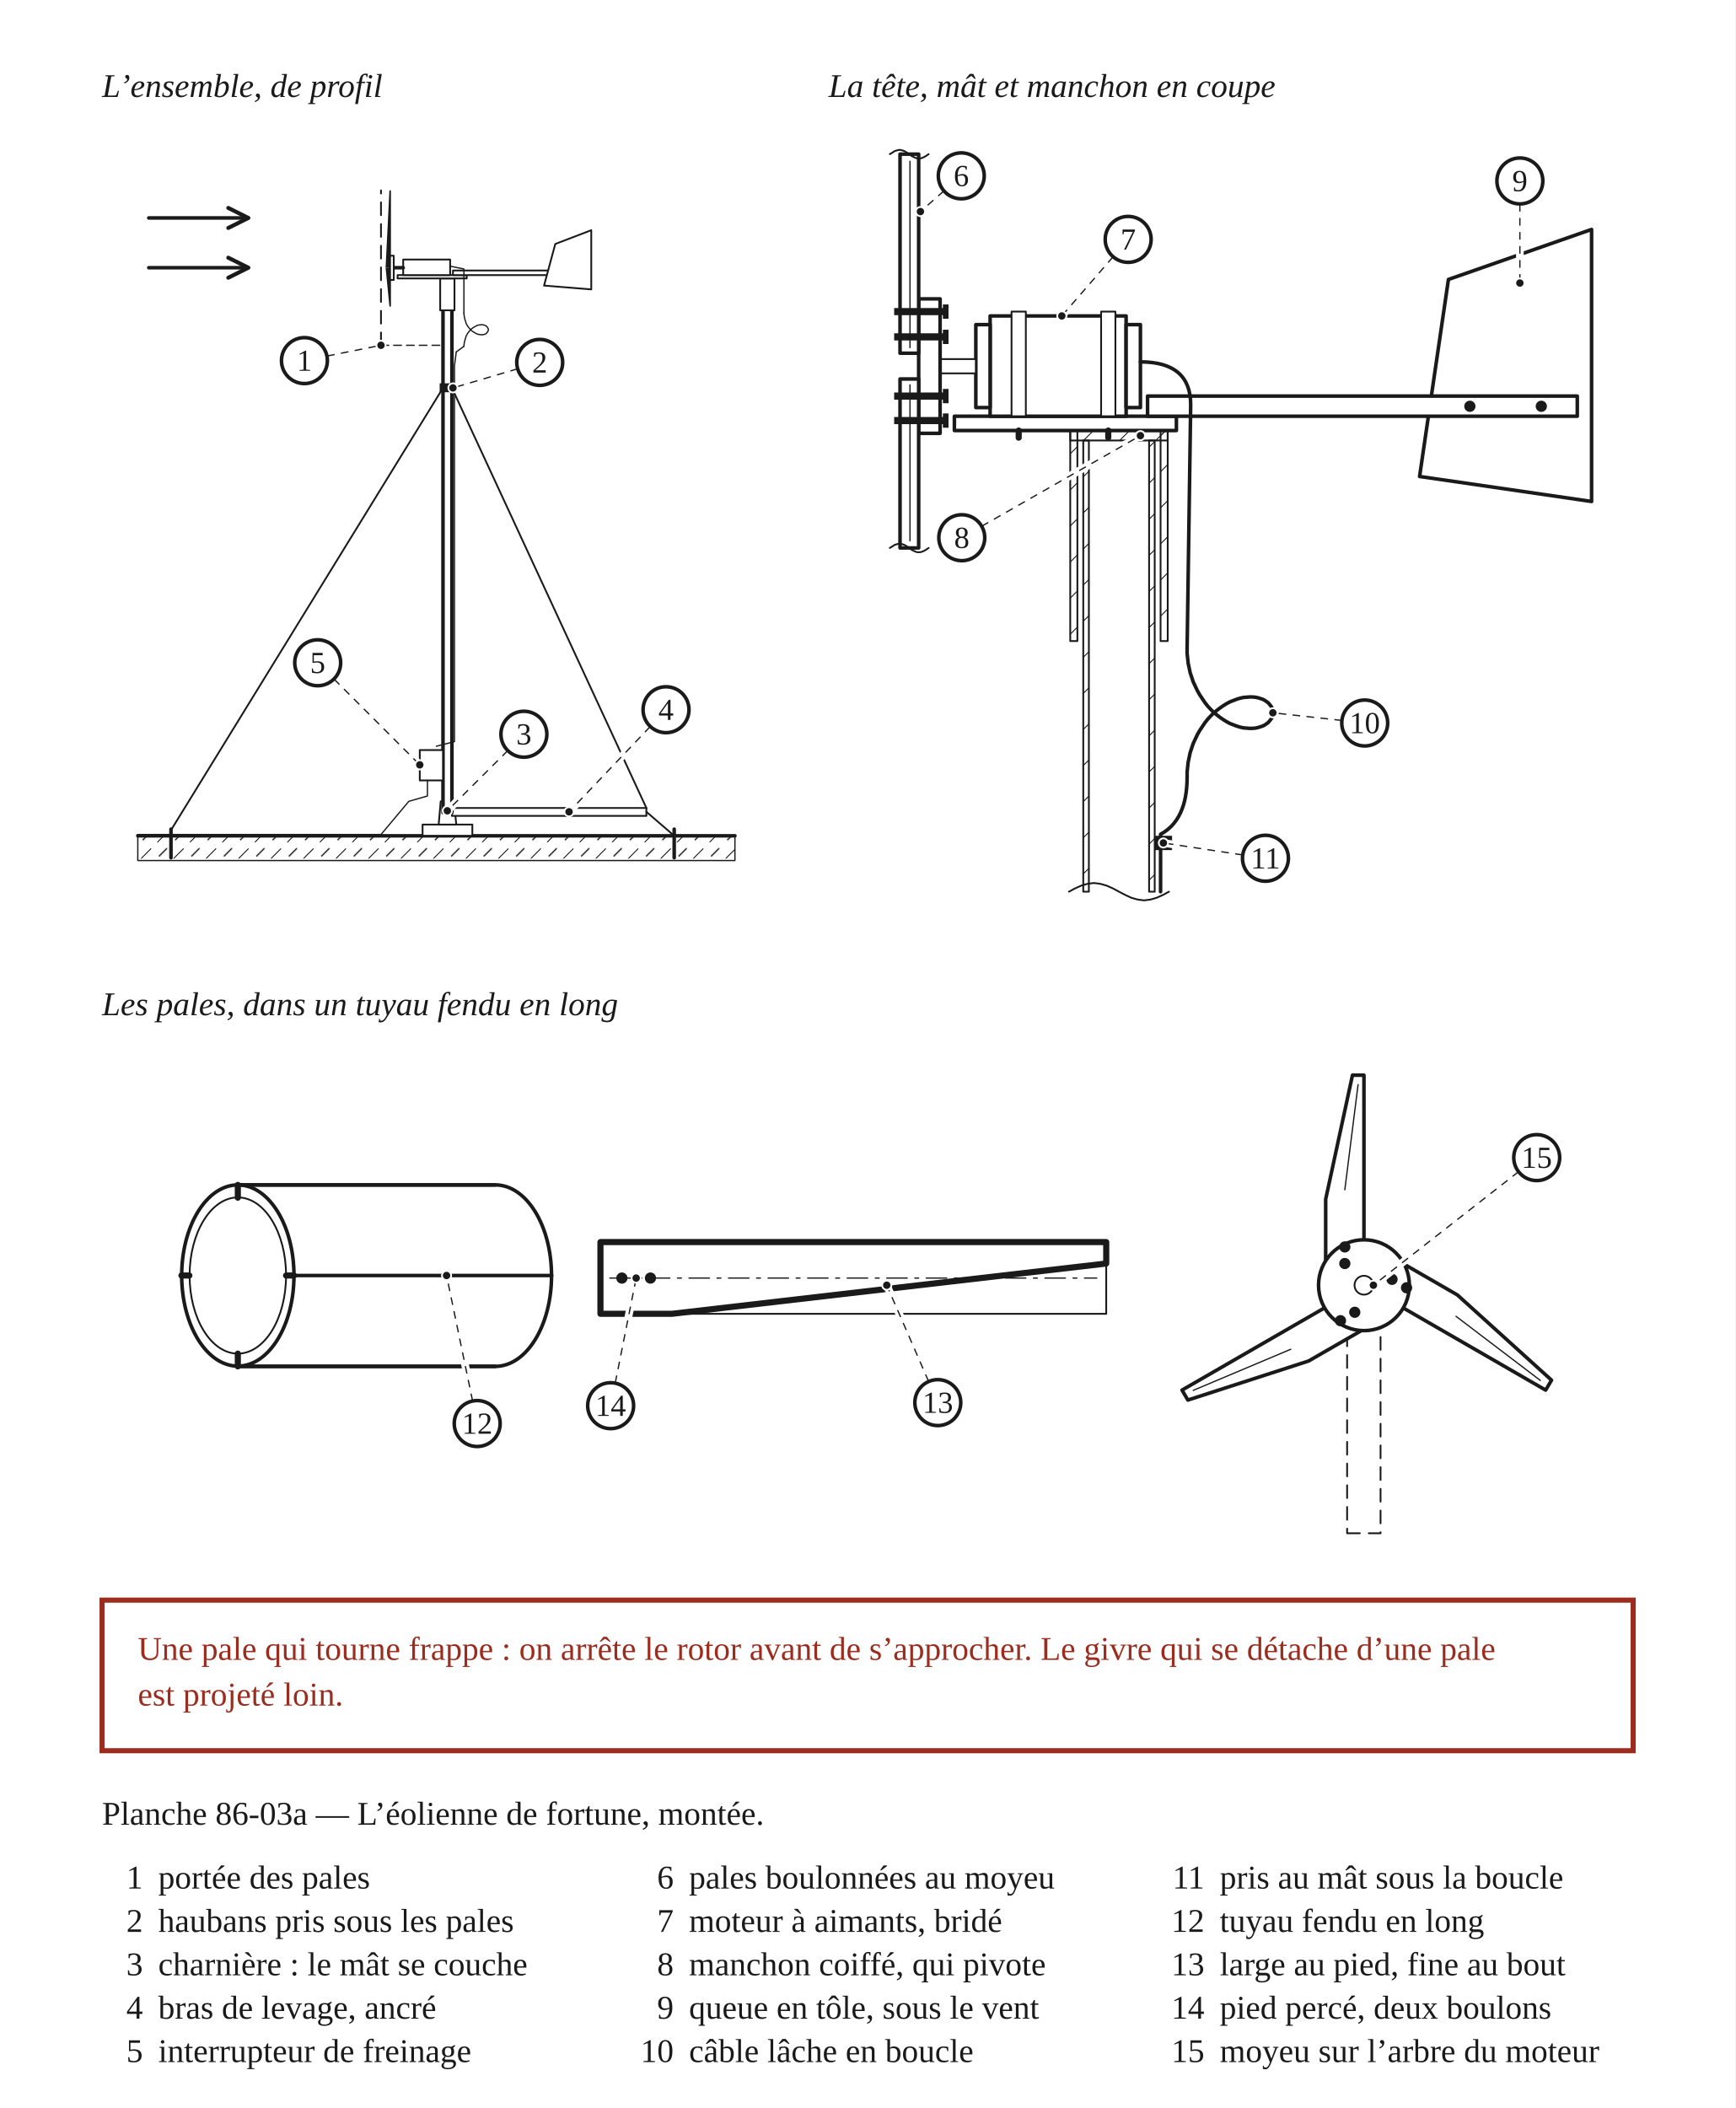
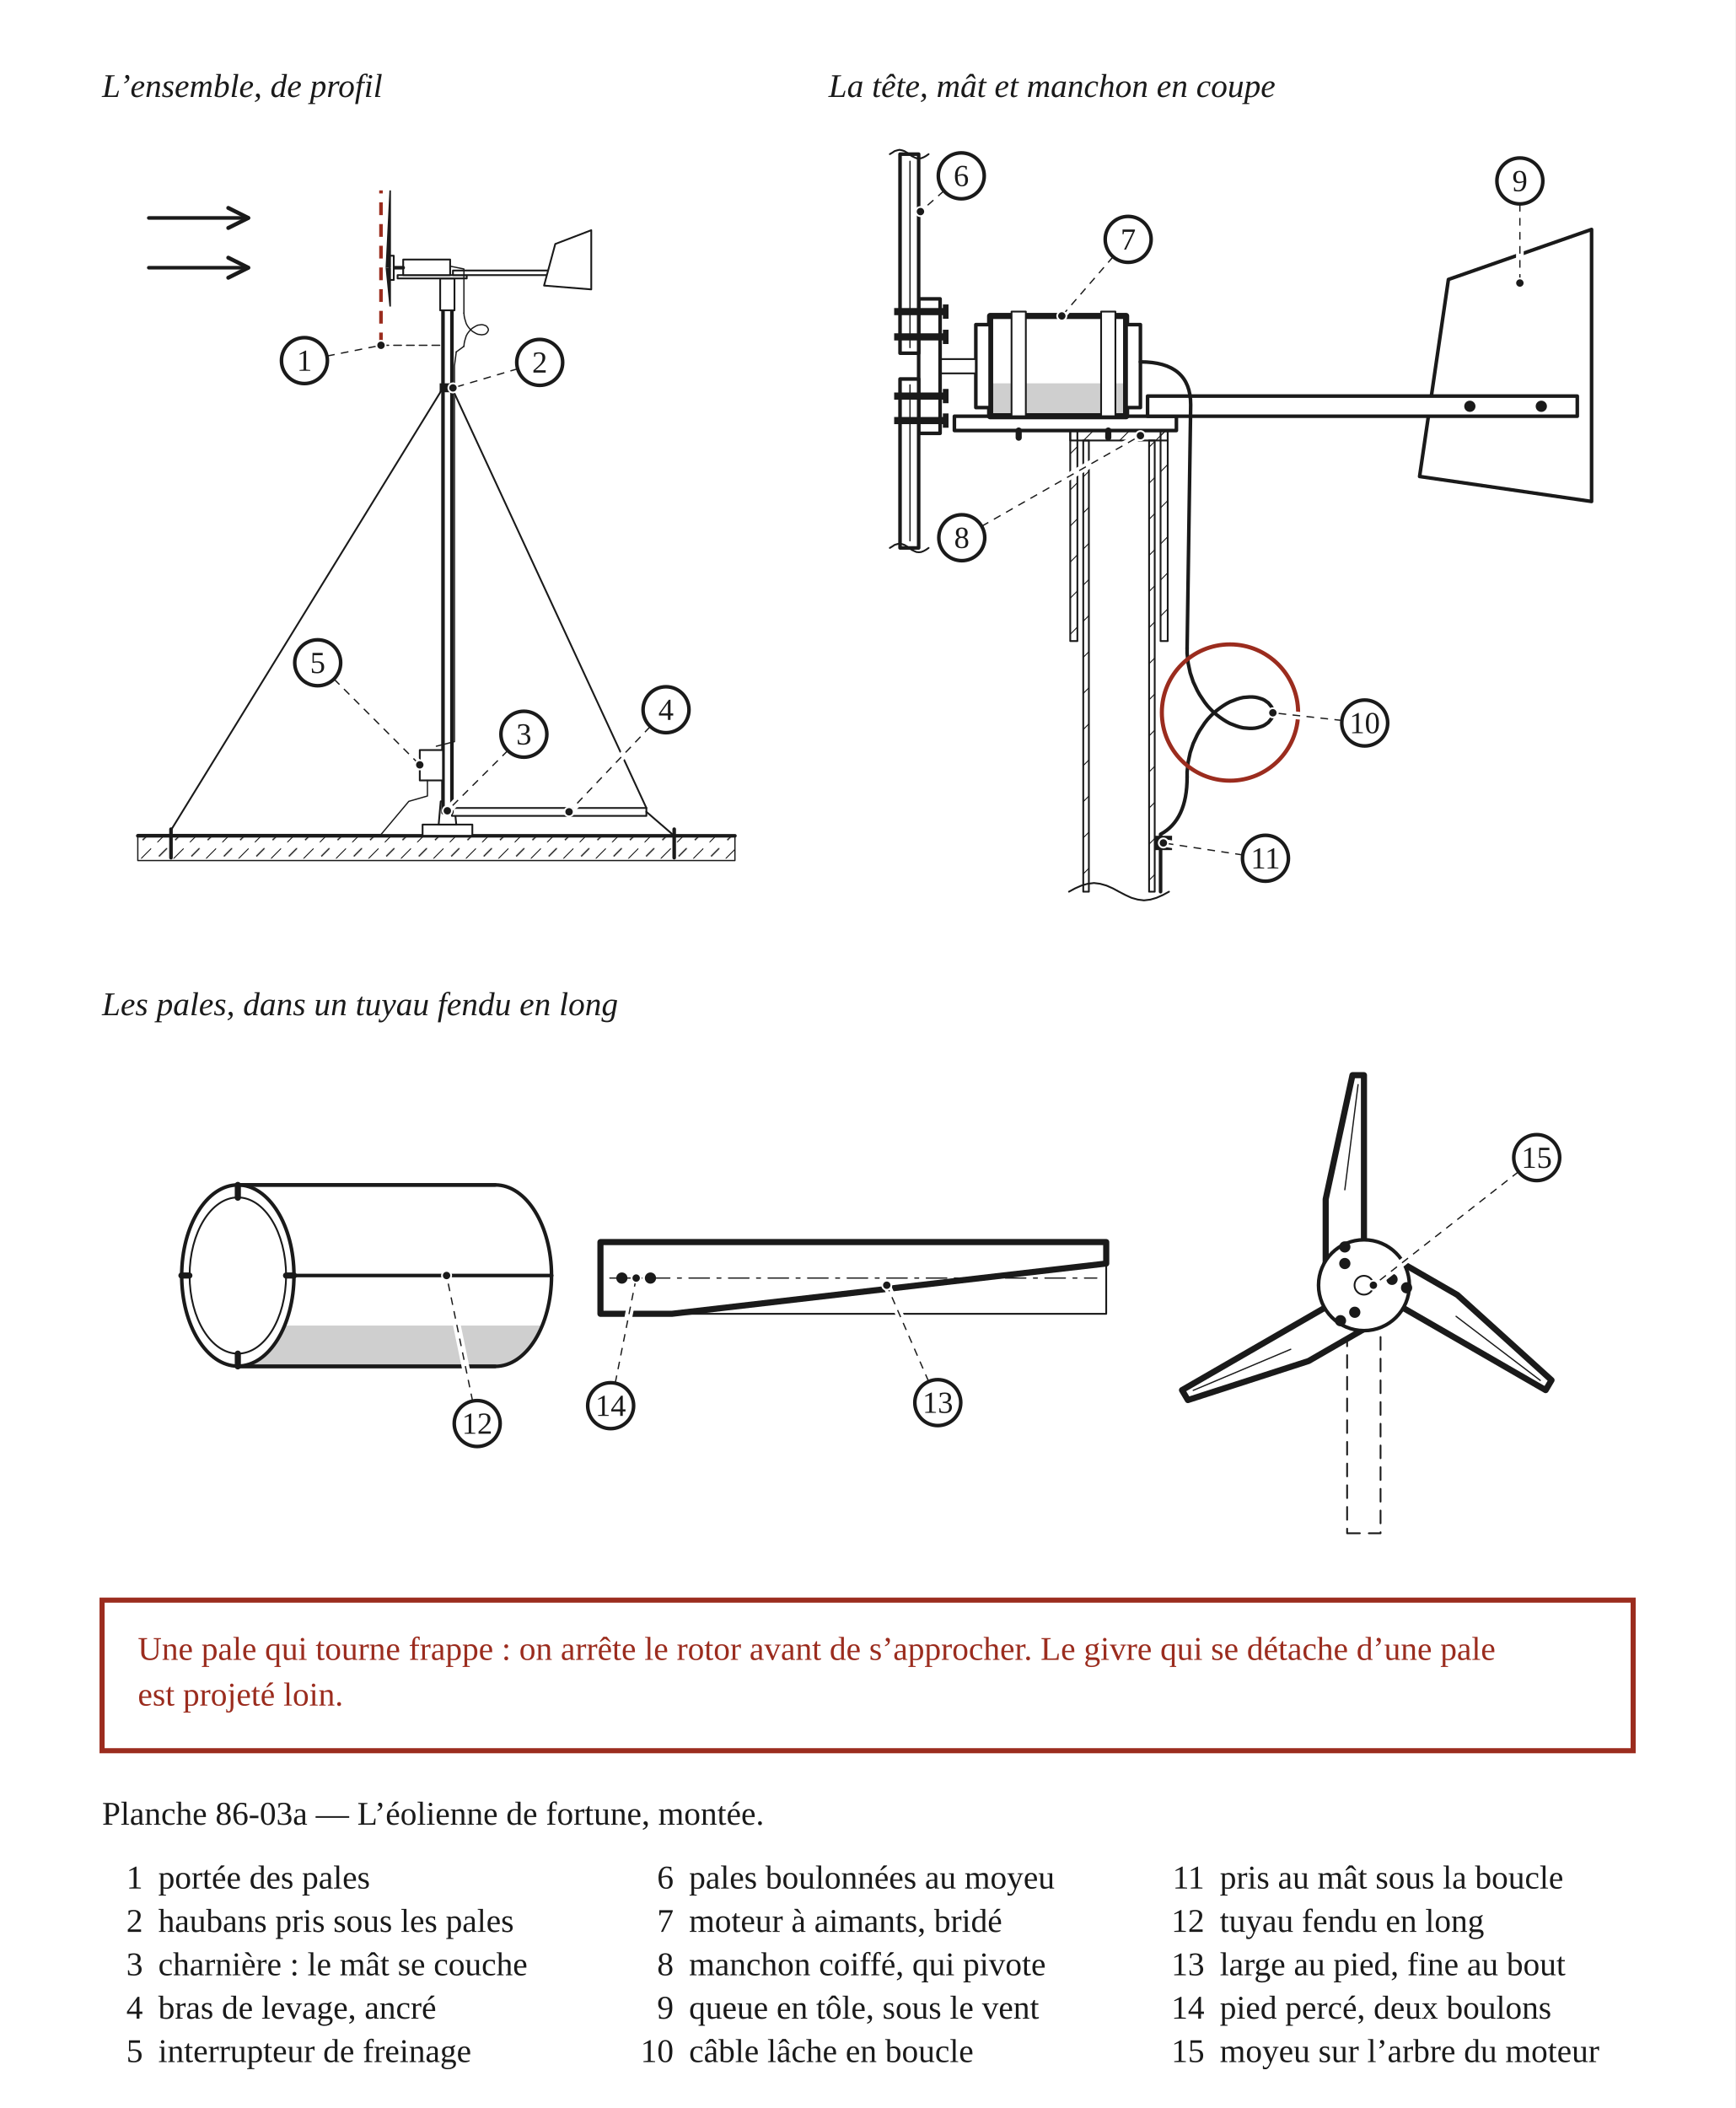
<svg xmlns="http://www.w3.org/2000/svg" width="680" height="826" viewBox="0 0 680 826" role="img">
  <defs>
    <pattern id="h-metal" width="10" height="10" patternUnits="userSpaceOnUse" patternTransform="rotate(45)">
      <line x1="0" y1="0" x2="0" y2="10" stroke="#1A1A1A" stroke-width="0.7" />
    </pattern>
    <pattern id="h-terre" width="9" height="9" patternUnits="userSpaceOnUse" patternTransform="rotate(45)">
      <line x1="0" y1="0" x2="0" y2="5.5" stroke="#1A1A1A" stroke-width="0.7" />
      <line x1="4.5" y1="4.5" x2="4.5" y2="9" stroke="#1A1A1A" stroke-width="0.5" />
    </pattern>
    <marker id="fl" viewBox="0 0 10 10" refX="9" refY="5" markerWidth="7" markerHeight="7" orient="auto-start-reverse">
      <path d="M1 1 L9 5 L1 9" fill="none" stroke="#1A1A1A" stroke-width="1.6" stroke-linecap="round" stroke-linejoin="round" />
    </marker>
  </defs>
  <rect x="0" y="0" width="680" height="826" fill="#FFFFFF" />
  <text x="40" y="38" font-family="Georgia, 'Times New Roman', serif" font-size="13" font-style="italic" fill="#1A1A1A">L’ensemble, de profil</text>
  <g transform="translate(40 46)" data-vue="ensemble">
    <path d="M14 291.2 L248 291.2 L248 281.5 L14 281.5 Z" fill="url(#h-terre)" stroke="#1A1A1A" stroke-width="0.5" stroke-linejoin="round" />
    <line x1="14" y1="281.5" x2="248" y2="281.5" fill="none" stroke="#1A1A1A" stroke-width="1.4" stroke-linejoin="round" stroke-linecap="round" />
    <path d="M125.6 281.5 L145.1 281.5 L145.1 277.1 L125.6 277.1 Z" fill="#FFFFFF" stroke="#1A1A1A" stroke-width="0.7" stroke-linejoin="round" stroke-linecap="round" />
    <path d="M131.9 277.1 L138.8 277.1 L137.9 268 L132.7 268 Z" fill="#FFFFFF" stroke="#1A1A1A" stroke-width="0.7" stroke-linejoin="round" stroke-linecap="round" />
    <path d="M137.1 273.7 L213.3 273.7 L213.3 270.6 L137.1 270.6 Z" fill="#FFFFFF" stroke="#1A1A1A" stroke-width="0.7" stroke-linejoin="round" stroke-linecap="round" />
    <line x1="213.3" y1="272.1" x2="224.2" y2="281.5" fill="none" stroke="#1A1A1A" stroke-width="0.7" stroke-linejoin="round" stroke-linecap="round" />
    <line x1="224.2" y1="278.9" x2="224.2" y2="290.1" fill="none" stroke="#1A1A1A" stroke-width="1.4" stroke-linejoin="round" stroke-linecap="round" />
    <line x1="27" y1="278.9" x2="27" y2="290.1" fill="none" stroke="#1A1A1A" stroke-width="1.4" stroke-linejoin="round" stroke-linecap="round" />
    <line x1="133.6" y1="106" x2="27" y2="279.3" fill="none" stroke="#1A1A1A" stroke-width="0.7" stroke-linejoin="round" stroke-linecap="round" />
    <line x1="137.1" y1="106" x2="213.3" y2="270.6" fill="none" stroke="#1A1A1A" stroke-width="0.7" stroke-linejoin="round" stroke-linecap="round" />
-     <line x1="109.3" y1="89.3" x2="109.3" y2="28.6" fill="none" stroke="#1A1A1A" stroke-width="0.7" stroke-linejoin="round" stroke-linecap="round" stroke-dasharray="5 3.5" />
+     <line x1="109.3" y1="89.3" x2="109.3" y2="28.6" fill="none" stroke="#9B2C1E" stroke-width="1.4" stroke-dasharray="5 3.5" stroke-linejoin="round" />
    <line x1="109.3" y1="89.3" x2="133.6" y2="89.3" fill="none" stroke="#1A1A1A" stroke-width="0.5" stroke-linejoin="round" stroke-linecap="round" stroke-dasharray="3 2" />
    <path d="M133.6 272.4 L137.1 272.4 L137.1 64.8 L133.6 64.8 Z" fill="#FFFFFF" stroke="#1A1A1A" stroke-width="1.4" stroke-linejoin="round" stroke-linecap="round" />
    <circle cx="135.3" cy="271.7" r="1.6" fill="#1A1A1A" stroke="none" />
    <path d="M132.3 107.7 L138.4 107.7 L138.4 104.2 L132.3 104.2 Z" fill="#1A1A1A" stroke="none" />
    <path d="M138.8 91.9 L138.1 97.3 L138.1 244.6 L131 246.4" fill="none" stroke="#1A1A1A" stroke-width="0.5" stroke-linejoin="round" stroke-linecap="round" />
    <path d="M124.5 259.8 L133.6 259.8 L133.6 247.9 L124.5 247.9 Z" fill="#FFFFFF" stroke="#1A1A1A" stroke-width="0.7" stroke-linejoin="round" stroke-linecap="round" />
    <path d="M127.5 259.8 L127.5 265.9 L120.2 268 L109.3 281 L14 281" fill="none" stroke="#1A1A1A" stroke-width="0.5" stroke-linejoin="round" stroke-linecap="round" />
    <path d="M132.5 75.6 L138.1 75.6 L138.1 63.1 L132.5 63.1 Z" fill="#FFFFFF" stroke="#1A1A1A" stroke-width="0.7" stroke-linejoin="round" stroke-linecap="round" />
    <path d="M115.8 63.1 L142.9 63.1 L142.9 61.8 L115.8 61.8 Z" fill="#FFFFFF" stroke="#1A1A1A" stroke-width="0.7" stroke-linejoin="round" stroke-linecap="round" />
    <path d="M118 61.8 L136.4 61.8 L136.4 55.7 L118 55.7 Z" fill="#FFFFFF" stroke="#1A1A1A" stroke-width="0.7" stroke-linejoin="round" stroke-linecap="round" />
    <line x1="118" y1="58.9" x2="113.7" y2="58.9" fill="none" stroke="#1A1A1A" stroke-width="1.4" stroke-linejoin="round" stroke-linecap="round" />
    <path d="M112.6 63.7 L114.3 63.7 L114.3 54.2 L112.6 54.2 Z" fill="#FFFFFF" stroke="#1A1A1A" stroke-width="0.7" stroke-linejoin="round" stroke-linecap="round" />
    <path d="M111.1 58.9 L112.6 28.6 L113.2 28.6 L113.2 58.9 Z" fill="#1A1A1A" stroke="none" />
    <path d="M111.1 58.9 L112.6 74.1 L113.2 74.1 L113.2 58.9 Z" fill="#1A1A1A" stroke="none" />
    <path d="M137.5 61.8 L188.4 61.8 L188.4 60 L137.5 60 Z" fill="#FFFFFF" stroke="#1A1A1A" stroke-width="0.7" stroke-linejoin="round" stroke-linecap="round" />
    <path d="M173.2 65.9 L191.7 67.4 L191.7 44.2 L177.6 49.6 Z" fill="#FFFFFF" stroke="#1A1A1A" stroke-width="0.7" stroke-linejoin="round" stroke-linecap="round" />
    <path d="M136.4 58.3 L141.8 59.4 L141.8 76.7" fill="none" stroke="#1A1A1A" stroke-width="0.5" stroke-linejoin="round" stroke-linecap="round" />
    <path d="M141.8 76.7 L141.9 77.8 L142.1 78.8 L142.4 79.8 L142.7 80.8 L143.2 81.7 L143.8 82.5 L144.4 83.2 L145.1 83.8 L145.9 84.3 L146.6 84.7 L147.3 85 L148.1 85.1 L148.8 85.2 L149.4 85.1 L150 85 L150.5 84.7 L150.8 84.4 L151.1 84 L151.3 83.6 L151.4 83.2 L151.3 82.8 L151.1 82.4 L150.8 82 L150.5 81.7 L150 81.5 L149.4 81.3 L148.8 81.2 L148.1 81.3 L147.3 81.4 L146.6 81.7 L145.9 82.1 L145.1 82.6 L144.4 83.2 L143.8 83.9 L143.2 84.7 L142.7 85.6 L142.4 86.6 L142.1 87.6 L141.9 88.6 L141.8 89.7" fill="none" stroke="#1A1A1A" stroke-width="0.5" stroke-linejoin="round" stroke-linecap="round" />
    <path d="M141.8 89.7 L138.8 91.9" fill="none" stroke="#1A1A1A" stroke-width="0.5" stroke-linejoin="round" stroke-linecap="round" />
    <path d="M 18.3 39.4 L 57.3 39.4" fill="none" stroke="#1A1A1A" stroke-width="1.4" stroke-linejoin="round" stroke-linecap="round" marker-end="url(#fl)" />
    <path d="M 18.3 58.9 L 57.3 58.9" fill="none" stroke="#1A1A1A" stroke-width="1.4" stroke-linejoin="round" stroke-linecap="round" marker-end="url(#fl)" />
  </g>
  <text x="324.7" y="38" font-family="Georgia, 'Times New Roman', serif" font-size="13" font-style="italic" fill="#1A1A1A">La tête, mât et manchon en coupe</text>
  <g transform="translate(324.7 46)" data-vue="tete">
    <path d="M231.6 140.7 L299 150.5 L299 43.9 L242.9 63.5 Z" fill="#FFFFFF" stroke="#1A1A1A" stroke-width="1.4" stroke-linejoin="round" stroke-linecap="round" />
    <path d="M99.8 303.4 L102 303.4 L102 126.6 L99.8 126.6 Z" fill="url(#h-metal)" stroke="#1A1A1A" stroke-width="0.7" stroke-linejoin="round" />
    <path d="M125.6 303.4 L127.8 303.4 L127.8 126.6 L125.6 126.6 Z" fill="url(#h-metal)" stroke="#1A1A1A" stroke-width="0.7" stroke-linejoin="round" />
    <path d="M94.2 303.4 L96.6 302.1 L99.1 301 L101.5 300.3 L104 300 L106.4 300.3 L108.9 301 L111.4 302.1 L113.8 303.4 L116.3 304.7 L118.7 305.8 L121.2 306.5 L123.6 306.8 L126.1 306.5 L128.5 305.8 L131 304.7 L133.4 303.4" fill="none" stroke="#1A1A1A" stroke-width="0.7" stroke-linejoin="round" stroke-linecap="round" />
    <path d="M94.7 205.2 L97.5 205.2 L97.5 122.7 L94.7 122.7 Z" fill="url(#h-metal)" stroke="#1A1A1A" stroke-width="0.7" stroke-linejoin="round" />
    <path d="M130.1 205.2 L132.9 205.2 L132.9 122.7 L130.1 122.7 Z" fill="url(#h-metal)" stroke="#1A1A1A" stroke-width="0.7" stroke-linejoin="round" />
    <path d="M94.7 126.6 L132.9 126.6 L132.9 122.7 L94.7 122.7 Z" fill="url(#h-metal)" stroke="#1A1A1A" stroke-width="0.7" stroke-linejoin="round" />
    <path d="M49.3 122.7 L136.3 122.7 L136.3 117.1 L49.3 117.1 Z" fill="#FFFFFF" stroke="#1A1A1A" stroke-width="1.4" stroke-linejoin="round" stroke-linecap="round" />
    <path d="M125 117.1 L293.4 117.1 L293.4 109.2 L125 109.2 Z" fill="#FFFFFF" stroke="#1A1A1A" stroke-width="1.4" stroke-linejoin="round" stroke-linecap="round" />
    <circle cx="251.3" cy="113.2" r="2.2" fill="#1A1A1A" stroke="none" />
    <circle cx="279.3" cy="113.2" r="2.2" fill="#1A1A1A" stroke="none" />
-     <path d="M63.3 117.1 L116.6 117.1 L116.6 77.8 L63.3 77.8 Z" fill="#FFFFFF" stroke="#1A1A1A" stroke-width="1.4" stroke-linejoin="round" stroke-linecap="round" />
+     <path d="M63.3 117.1 L116.6 117.1 L116.6 77.8 L63.3 77.8 Z" fill="#FFFFFF" stroke="none" />
+     <path d="M63.3 117.1 L116.6 117.1 L116.6 104.2 L63.3 104.2 Z" fill="#CFCFCF" stroke="none" />
+     <path d="M63.3 117.1 L116.6 117.1 L116.6 77.8 L63.3 77.8 Z" fill="none" stroke="#1A1A1A" stroke-width="2.4" stroke-linejoin="round" stroke-linecap="round" />
    <path d="M57.7 113.7 L63.3 113.7 L63.3 81.2 L57.7 81.2 Z" fill="#FFFFFF" stroke="#1A1A1A" stroke-width="1.4" stroke-linejoin="round" stroke-linecap="round" />
    <path d="M116.6 113.7 L122.2 113.7 L122.2 81.2 L116.6 81.2 Z" fill="#FFFFFF" stroke="#1A1A1A" stroke-width="1.4" stroke-linejoin="round" stroke-linecap="round" />
    <path d="M71.7 117.1 L77.3 117.1 L77.3 76.1 L71.7 76.1 Z" fill="#FFFFFF" stroke="#1A1A1A" stroke-width="0.7" stroke-linejoin="round" stroke-linecap="round" />
    <path d="M106.8 117.1 L112.4 117.1 L112.4 76.1 L106.8 76.1 Z" fill="#FFFFFF" stroke="#1A1A1A" stroke-width="0.7" stroke-linejoin="round" stroke-linecap="round" />
    <line x1="74.5" y1="122.7" x2="74.5" y2="125.5" fill="none" stroke="#1A1A1A" stroke-width="2.4" stroke-linejoin="round" stroke-linecap="round" />
    <line x1="109.6" y1="122.7" x2="109.6" y2="125.5" fill="none" stroke="#1A1A1A" stroke-width="2.4" stroke-linejoin="round" stroke-linecap="round" />
    <path d="M43.7 100.3 L57.7 100.3 L57.7 94.7 L43.7 94.7 Z" fill="#FFFFFF" stroke="#1A1A1A" stroke-width="0.7" stroke-linejoin="round" stroke-linecap="round" />
    <path d="M35.3 123.8 L43.7 123.8 L43.7 71.1 L35.3 71.1 Z" fill="#FFFFFF" stroke="#1A1A1A" stroke-width="1.4" stroke-linejoin="round" stroke-linecap="round" />
    <path d="M28 92.4 L35.3 92.4 L35.3 14.4 L28 14.4 Z" fill="#FFFFFF" stroke="#1A1A1A" stroke-width="1.4" stroke-linejoin="round" stroke-linecap="round" />
    <line x1="31.9" y1="90.2" x2="31.9" y2="17.2" fill="none" stroke="#1A1A1A" stroke-width="0.5" stroke-linejoin="round" stroke-linecap="round" />
    <path d="M24 14.4 L25 13.8 L25.9 13.2 L26.9 12.9 L27.8 12.7 L28.8 12.9 L29.7 13.2 L30.7 13.8 L31.6 14.4 L32.5 15.1 L33.5 15.6 L34.4 16 L35.4 16.1 L36.3 16 L37.3 15.6 L38.2 15.1 L39.2 14.4" fill="none" stroke="#1A1A1A" stroke-width="0.7" stroke-linejoin="round" stroke-linecap="round" />
    <path d="M28 168.7 L35.3 168.7 L35.3 102.5 L28 102.5 Z" fill="#FFFFFF" stroke="#1A1A1A" stroke-width="1.4" stroke-linejoin="round" stroke-linecap="round" />
    <line x1="31.9" y1="104.8" x2="31.9" y2="165.9" fill="none" stroke="#1A1A1A" stroke-width="0.5" stroke-linejoin="round" stroke-linecap="round" />
    <path d="M24 168.7 L25 168.1 L25.9 167.5 L26.9 167.2 L27.8 167 L28.8 167.2 L29.7 167.5 L30.7 168.1 L31.6 168.7 L32.5 169.4 L33.5 169.9 L34.4 170.3 L35.4 170.4 L36.3 170.3 L37.3 169.9 L38.2 169.4 L39.2 168.7" fill="none" stroke="#1A1A1A" stroke-width="0.7" stroke-linejoin="round" stroke-linecap="round" />
    <path d="M25.7 87.4 L45.9 87.4 L45.9 84.6 L25.7 84.6 Z" fill="#1A1A1A" stroke="none" />
    <path d="M44.8 88.8 L47 88.8 L47 83.2 L44.8 83.2 Z" fill="#1A1A1A" stroke="none" />
    <path d="M25.7 77.5 L45.9 77.5 L45.9 74.7 L25.7 74.7 Z" fill="#1A1A1A" stroke="none" />
    <path d="M44.8 78.9 L47 78.9 L47 73.3 L44.8 73.3 Z" fill="#1A1A1A" stroke="none" />
    <path d="M25.7 110.6 L45.9 110.6 L45.9 107.8 L25.7 107.8 Z" fill="#1A1A1A" stroke="none" />
    <path d="M44.8 112 L47 112 L47 106.4 L44.8 106.4 Z" fill="#1A1A1A" stroke="none" />
    <path d="M25.7 120.2 L45.9 120.2 L45.9 117.4 L25.7 117.4 Z" fill="#1A1A1A" stroke="none" />
    <path d="M44.8 121.6 L47 121.6 L47 116 L44.8 116 Z" fill="#1A1A1A" stroke="none" />
    <path d="M 122.2 95.8 Q 141.9 95.8 141.9 112.6 L 140.5 208.0" fill="none" stroke="#1A1A1A" stroke-width="1.4" stroke-linejoin="round" stroke-linecap="round" />
    <path d="M140.5 208 L140.5 210 L140.7 211.9 L140.9 213.8 L141.3 215.7 L141.7 217.6 L142.3 219.4 L142.9 221.2 L143.7 222.9 L144.5 224.6 L145.4 226.2 L146.4 227.7 L147.4 229.2 L148.5 230.6 L149.6 231.8 L150.8 233 L152.1 234.1 L153.4 235.1 L154.7 236 L156 236.8 L157.3 237.5 L158.6 238 L159.9 238.5 L161.2 238.9 L162.5 239.2 L163.7 239.3 L164.9 239.4 L166.1 239.4 L167.2 239.3 L168.2 239.1 L169.2 238.8 L170.1 238.5 L170.9 238.1 L171.6 237.6 L172.3 237.1 L172.8 236.5 L173.3 235.9 L173.7 235.3 L173.9 234.6 L174.1 233.9 L174.1 233.2 L174.1 232.6 L173.9 231.9 L173.7 231.2 L173.3 230.6 L172.8 230 L172.3 229.4 L171.6 228.9 L170.9 228.4 L170.1 228 L169.2 227.7 L168.2 227.4 L167.2 227.2 L166.1 227.1 L164.9 227.1 L163.7 227.2 L162.5 227.3 L161.2 227.6 L159.9 228 L158.6 228.5 L157.3 229 L156 229.7 L154.7 230.5 L153.4 231.4 L152.1 232.4 L150.8 233.5 L149.6 234.7 L148.5 235.9 L147.4 237.3 L146.4 238.8 L145.4 240.3 L144.5 241.9 L143.7 243.6 L142.9 245.3 L142.3 247.1 L141.7 248.9 L141.3 250.8 L140.9 252.7 L140.7 254.6 L140.5 256.5 L140.5 258.5" fill="none" stroke="#1A1A1A" stroke-width="1.4" stroke-linejoin="round" stroke-linecap="round" />
+     <circle cx="157.3" cy="233.2" r="26.7" fill="none" stroke="#9B2C1E" stroke-width="1.6" />
    <path d="M 140.5 258.5 Q 140.5 275.3 130.1 280.9 L 130.1 303.4" fill="none" stroke="#1A1A1A" stroke-width="1.4" stroke-linejoin="round" stroke-linecap="round" />
    <path d="M127.8 287.1 L134.6 287.1 L134.6 281.5 L127.8 281.5 Z" fill="#1A1A1A" stroke="none" />
  </g>
  <text x="40" y="397.8" font-family="Georgia, 'Times New Roman', serif" font-size="13" font-style="italic" fill="#1A1A1A">Les pales, dans un tuyau fendu en long</text>
  <g transform="translate(40 405.8)" data-vue="pales">
-     <path d="M 53.2 58.5 L 154.1 58.5 A 22.0 35.5 0 0 1 154.1 129.6 L 53.2 129.6" fill="#FFFFFF" stroke="#1A1A1A" stroke-width="1.4" stroke-linejoin="round" stroke-linecap="round" />
+     <path d="M 53.2 58.5 L 154.1 58.5 A 22.0 35.5 0 0 1 154.1 129.6 L 53.2 129.6" fill="#FFFFFF" stroke="none" />
+     <path d="M53.2 113.6 L172.5 113.6 L171.7 115.6 L170.6 117.6 L169.5 119.6 L168.1 121.6 L166.4 123.6 L164.3 125.6 L161.4 127.6 L154.1 129.6 L53.2 129.6 Z" fill="#CFCFCF" stroke="none" />
+     <path d="M 53.2 58.5 L 154.1 58.5 A 22.0 35.5 0 0 1 154.1 129.6 L 53.2 129.6" fill="none" stroke="#1A1A1A" stroke-width="1.4" stroke-linejoin="round" stroke-linecap="round" />
    <ellipse cx="53.2" cy="94" rx="22" ry="35.5" fill="#FFFFFF" stroke="#1A1A1A" stroke-width="1.4" stroke-linejoin="round" stroke-linecap="round" />
    <ellipse cx="53.2" cy="94" rx="18.9" ry="30.6" fill="none" stroke="#1A1A1A" stroke-width="0.7" stroke-linejoin="round" stroke-linecap="round" />
    <line x1="72.1" y1="94" x2="75.2" y2="94" fill="none" stroke="#1A1A1A" stroke-width="2.4" stroke-linejoin="round" stroke-linecap="round" />
    <line x1="53.2" y1="63.5" x2="53.2" y2="58.5" fill="none" stroke="#1A1A1A" stroke-width="2.4" stroke-linejoin="round" stroke-linecap="round" />
    <line x1="34.2" y1="94" x2="31.1" y2="94" fill="none" stroke="#1A1A1A" stroke-width="2.4" stroke-linejoin="round" stroke-linecap="round" />
    <line x1="53.2" y1="124.6" x2="53.2" y2="129.6" fill="none" stroke="#1A1A1A" stroke-width="2.4" stroke-linejoin="round" stroke-linecap="round" />
    <line x1="75.2" y1="94" x2="176.2" y2="94" fill="none" stroke="#1A1A1A" stroke-width="1.4" stroke-linejoin="round" stroke-linecap="round" />
    <line x1="53.2" y1="58.5" x2="154.1" y2="58.5" fill="none" stroke="#1A1A1A" stroke-width="1.4" stroke-linejoin="round" stroke-linecap="round" />
    <line x1="53.2" y1="129.6" x2="154.1" y2="129.6" fill="none" stroke="#1A1A1A" stroke-width="1.4" stroke-linejoin="round" stroke-linecap="round" />
    <path d="M195.3 109 L393.5 109 L393.5 80.9 L195.3 80.9 Z" fill="none" stroke="#1A1A1A" stroke-width="0.7" stroke-linejoin="round" stroke-linecap="round" />
    <line x1="199" y1="95" x2="389.8" y2="95" fill="none" stroke="#1A1A1A" stroke-width="0.5" stroke-linejoin="round" stroke-linecap="round" stroke-dasharray="8 3 1.5 3" />
    <path d="M195.3 80.9 L393.5 80.9 L393.5 89.3 L223.3 109 L195.3 109 Z" fill="none" stroke="#1A1A1A" stroke-width="2.4" stroke-linejoin="round" stroke-linecap="round" />
    <circle cx="203.7" cy="95" r="2.2" fill="#1A1A1A" stroke="none" />
    <circle cx="214.9" cy="95" r="2.2" fill="#1A1A1A" stroke="none" />
    <path d="M487.9 195 L501 195 L501 105.2 L487.9 105.2 Z" fill="none" stroke="#1A1A1A" stroke-width="0.7" stroke-linejoin="round" stroke-linecap="round" stroke-dasharray="5 3.5" />
-     <path d="M494.5 92.1 L494.5 15.5 L490 15.5 L479.5 64.1 L479.5 92.1 Z" fill="#FFFFFF" stroke="#1A1A1A" stroke-width="1.4" stroke-linejoin="round" stroke-linecap="round" />
+     <path d="M494.5 92.1 L494.5 15.5 L490 15.5 L479.5 64.1 L479.5 92.1 Z" fill="#FFFFFF" stroke="#1A1A1A" stroke-width="2.4" stroke-linejoin="round" stroke-linecap="round" />
    <line x1="487" y1="60.4" x2="492.2" y2="19.2" fill="none" stroke="#1A1A1A" stroke-width="0.5" stroke-linejoin="round" stroke-linecap="round" />
-     <path d="M489.6 100.6 L423.2 138.9 L425.5 142.8 L472.8 127.5 L497.1 113.5 Z" fill="#FFFFFF" stroke="#1A1A1A" stroke-width="1.4" stroke-linejoin="round" stroke-linecap="round" />
+     <path d="M489.6 100.6 L423.2 138.9 L425.5 142.8 L472.8 127.5 L497.1 113.5 Z" fill="#FFFFFF" stroke="#1A1A1A" stroke-width="2.4" stroke-linejoin="round" stroke-linecap="round" />
    <line x1="465.8" y1="122.9" x2="427.6" y2="139" fill="none" stroke="#1A1A1A" stroke-width="0.5" stroke-linejoin="round" stroke-linecap="round" />
-     <path d="M499.3 100.6 L565.7 138.9 L568 135 L531.1 101.6 L506.8 87.6 Z" fill="#FFFFFF" stroke="#1A1A1A" stroke-width="1.4" stroke-linejoin="round" stroke-linecap="round" />
+     <path d="M499.3 100.6 L565.7 138.9 L568 135 L531.1 101.6 L506.8 87.6 Z" fill="#FFFFFF" stroke="#1A1A1A" stroke-width="2.4" stroke-linejoin="round" stroke-linecap="round" />
    <line x1="530.6" y1="110" x2="563.6" y2="135.1" fill="none" stroke="#1A1A1A" stroke-width="0.5" stroke-linejoin="round" stroke-linecap="round" />
    <circle cx="494.5" cy="97.8" r="17.8" fill="#FFFFFF" stroke="#1A1A1A" stroke-width="1.4" stroke-linejoin="round" stroke-linecap="round" />
    <circle cx="487" cy="89.3" r="2.2" fill="#1A1A1A" stroke="none" />
    <circle cx="487" cy="82.8" r="2.2" fill="#1A1A1A" stroke="none" />
    <circle cx="490.9" cy="108.4" r="2.2" fill="#1A1A1A" stroke="none" />
    <circle cx="485.3" cy="111.7" r="2.2" fill="#1A1A1A" stroke="none" />
    <circle cx="505.5" cy="95.5" r="2.2" fill="#1A1A1A" stroke="none" />
    <circle cx="511.2" cy="98.8" r="2.2" fill="#1A1A1A" stroke="none" />
    <circle cx="494.5" cy="97.8" r="3.7" fill="none" stroke="#1A1A1A" stroke-width="0.7" stroke-linejoin="round" stroke-linecap="round" />
  </g>
  <line x1="128.2" y1="139.5" x2="149.3" y2="135.3" fill="none" stroke="#FFFFFF" stroke-width="3" stroke-linecap="round" />
  <line x1="128.2" y1="139.5" x2="149.3" y2="135.3" fill="none" stroke="#1A1A1A" stroke-width="0.5" stroke-dasharray="3 2.5" />
  <circle cx="149.3" cy="135.3" r="1.8" fill="#1A1A1A" stroke="#FFFFFF" stroke-width="0.7" />
  <circle cx="119.3" cy="141.3" r="9" fill="#FFFFFF" stroke="#1A1A1A" stroke-width="1.4" data-vue="ensemble" />
  <text x="119.3" y="145.3" text-anchor="middle" font-family="Georgia, 'Times New Roman', serif" font-size="12" fill="#1A1A1A">1</text>
  <line x1="202.9" y1="144.5" x2="177.5" y2="152" fill="none" stroke="#FFFFFF" stroke-width="3" stroke-linecap="round" />
  <line x1="202.9" y1="144.5" x2="177.5" y2="152" fill="none" stroke="#1A1A1A" stroke-width="0.5" stroke-dasharray="3 2.5" />
  <circle cx="177.5" cy="152" r="1.8" fill="#1A1A1A" stroke="#FFFFFF" stroke-width="0.7" />
  <circle cx="211.5" cy="142" r="9" fill="#FFFFFF" stroke="#1A1A1A" stroke-width="1.4" data-vue="ensemble" />
  <text x="211.5" y="146" text-anchor="middle" font-family="Georgia, 'Times New Roman', serif" font-size="12" fill="#1A1A1A">2</text>
  <line x1="199" y1="294.1" x2="175.3" y2="317.7" fill="none" stroke="#FFFFFF" stroke-width="3" stroke-linecap="round" />
  <line x1="199" y1="294.1" x2="175.3" y2="317.7" fill="none" stroke="#1A1A1A" stroke-width="0.5" stroke-dasharray="3 2.5" />
  <circle cx="175.3" cy="317.7" r="1.8" fill="#1A1A1A" stroke="#FFFFFF" stroke-width="0.7" />
  <circle cx="205.3" cy="287.7" r="9" fill="#FFFFFF" stroke="#1A1A1A" stroke-width="1.4" data-vue="ensemble" />
  <text x="205.3" y="291.7" text-anchor="middle" font-family="Georgia, 'Times New Roman', serif" font-size="12" fill="#1A1A1A">3</text>
  <line x1="254.8" y1="284.7" x2="223" y2="318.1" fill="none" stroke="#FFFFFF" stroke-width="3" stroke-linecap="round" />
  <line x1="254.8" y1="284.7" x2="223" y2="318.1" fill="none" stroke="#1A1A1A" stroke-width="0.5" stroke-dasharray="3 2.5" />
  <circle cx="223" cy="318.1" r="1.8" fill="#1A1A1A" stroke="#FFFFFF" stroke-width="0.7" />
  <circle cx="261" cy="278.1" r="9" fill="#FFFFFF" stroke="#1A1A1A" stroke-width="1.4" data-vue="ensemble" />
  <text x="261" y="282.1" text-anchor="middle" font-family="Georgia, 'Times New Roman', serif" font-size="12" fill="#1A1A1A">4</text>
  <line x1="130.9" y1="266.1" x2="164.5" y2="299.7" fill="none" stroke="#FFFFFF" stroke-width="3" stroke-linecap="round" />
  <line x1="130.9" y1="266.1" x2="164.5" y2="299.7" fill="none" stroke="#1A1A1A" stroke-width="0.5" stroke-dasharray="3 2.5" />
  <circle cx="164.5" cy="299.7" r="1.8" fill="#1A1A1A" stroke="#FFFFFF" stroke-width="0.7" />
  <circle cx="124.5" cy="259.7" r="9" fill="#FFFFFF" stroke="#1A1A1A" stroke-width="1.4" data-vue="ensemble" />
  <text x="124.5" y="263.7" text-anchor="middle" font-family="Georgia, 'Times New Roman', serif" font-size="12" fill="#1A1A1A">5</text>
  <line x1="369.9" y1="74.8" x2="360.7" y2="82.9" fill="none" stroke="#FFFFFF" stroke-width="3" stroke-linecap="round" />
  <line x1="369.9" y1="74.8" x2="360.7" y2="82.9" fill="none" stroke="#1A1A1A" stroke-width="0.5" stroke-dasharray="3 2.5" />
  <circle cx="360.7" cy="82.9" r="1.8" fill="#1A1A1A" stroke="#FFFFFF" stroke-width="0.7" />
  <circle cx="376.7" cy="68.9" r="9" fill="#FFFFFF" stroke="#1A1A1A" stroke-width="1.4" data-vue="tete" />
  <text x="376.7" y="72.9" text-anchor="middle" font-family="Georgia, 'Times New Roman', serif" font-size="12" fill="#1A1A1A">6</text>
  <line x1="436.2" y1="100.6" x2="416.1" y2="123.8" fill="none" stroke="#FFFFFF" stroke-width="3" stroke-linecap="round" />
  <line x1="436.2" y1="100.6" x2="416.1" y2="123.8" fill="none" stroke="#1A1A1A" stroke-width="0.5" stroke-dasharray="3 2.5" />
  <circle cx="416.1" cy="123.8" r="1.8" fill="#1A1A1A" stroke="#FFFFFF" stroke-width="0.7" />
  <circle cx="442.1" cy="93.8" r="9" fill="#FFFFFF" stroke="#1A1A1A" stroke-width="1.4" data-vue="tete" />
  <text x="442.1" y="97.8" text-anchor="middle" font-family="Georgia, 'Times New Roman', serif" font-size="12" fill="#1A1A1A">7</text>
  <line x1="384.7" y1="206.2" x2="446.9" y2="170.7" fill="none" stroke="#FFFFFF" stroke-width="3" stroke-linecap="round" />
  <line x1="384.7" y1="206.2" x2="446.9" y2="170.7" fill="none" stroke="#1A1A1A" stroke-width="0.5" stroke-dasharray="3 2.5" />
  <circle cx="446.9" cy="170.7" r="1.8" fill="#1A1A1A" stroke="#FFFFFF" stroke-width="0.7" />
  <circle cx="376.9" cy="210.7" r="9" fill="#FFFFFF" stroke="#1A1A1A" stroke-width="1.4" data-vue="tete" />
  <text x="376.9" y="214.7" text-anchor="middle" font-family="Georgia, 'Times New Roman', serif" font-size="12" fill="#1A1A1A">8</text>
  <line x1="595.6" y1="79.9" x2="595.6" y2="110.9" fill="none" stroke="#FFFFFF" stroke-width="3" stroke-linecap="round" />
  <line x1="595.6" y1="79.9" x2="595.6" y2="110.9" fill="none" stroke="#1A1A1A" stroke-width="0.5" stroke-dasharray="3 2.5" />
  <circle cx="595.6" cy="110.9" r="1.8" fill="#1A1A1A" stroke="#FFFFFF" stroke-width="0.7" />
  <circle cx="595.6" cy="70.9" r="9" fill="#FFFFFF" stroke="#1A1A1A" stroke-width="1.4" data-vue="tete" />
  <text x="595.6" y="74.9" text-anchor="middle" font-family="Georgia, 'Times New Roman', serif" font-size="12" fill="#1A1A1A">9</text>
  <line x1="525.9" y1="282.3" x2="498.8" y2="279.3" fill="none" stroke="#FFFFFF" stroke-width="3" stroke-linecap="round" />
  <line x1="525.9" y1="282.3" x2="498.8" y2="279.3" fill="none" stroke="#1A1A1A" stroke-width="0.5" stroke-dasharray="3 2.5" />
  <circle cx="498.8" cy="279.3" r="1.8" fill="#1A1A1A" stroke="#FFFFFF" stroke-width="0.7" />
  <circle cx="534.8" cy="283.3" r="9" fill="#FFFFFF" stroke="#1A1A1A" stroke-width="1.4" data-vue="tete" />
  <text x="534.8" y="287.3" text-anchor="middle" font-family="Georgia, 'Times New Roman', serif" font-size="12" fill="#1A1A1A">10</text>
  <line x1="487" y1="335" x2="455.9" y2="330.3" fill="none" stroke="#FFFFFF" stroke-width="3" stroke-linecap="round" />
  <line x1="487" y1="335" x2="455.9" y2="330.3" fill="none" stroke="#1A1A1A" stroke-width="0.5" stroke-dasharray="3 2.5" />
  <circle cx="455.9" cy="330.3" r="1.8" fill="#1A1A1A" stroke="#FFFFFF" stroke-width="0.7" />
  <circle cx="495.9" cy="336.3" r="9" fill="#FFFFFF" stroke="#1A1A1A" stroke-width="1.4" data-vue="tete" />
  <text x="495.9" y="340.3" text-anchor="middle" font-family="Georgia, 'Times New Roman', serif" font-size="12" fill="#1A1A1A">11</text>
  <line x1="185.2" y1="549" x2="175" y2="499.8" fill="none" stroke="#FFFFFF" stroke-width="3" stroke-linecap="round" />
  <line x1="185.2" y1="549" x2="175" y2="499.8" fill="none" stroke="#1A1A1A" stroke-width="0.5" stroke-dasharray="3 2.5" />
  <circle cx="175" cy="499.8" r="1.8" fill="#1A1A1A" stroke="#FFFFFF" stroke-width="0.7" />
  <circle cx="187" cy="557.8" r="9" fill="#FFFFFF" stroke="#1A1A1A" stroke-width="1.4" data-vue="pales" />
  <text x="187" y="561.8" text-anchor="middle" font-family="Georgia, 'Times New Roman', serif" font-size="12" fill="#1A1A1A">12</text>
  <line x1="363.9" y1="541.3" x2="347.5" y2="503.6" fill="none" stroke="#FFFFFF" stroke-width="3" stroke-linecap="round" />
  <line x1="363.9" y1="541.3" x2="347.5" y2="503.6" fill="none" stroke="#1A1A1A" stroke-width="0.5" stroke-dasharray="3 2.5" />
  <circle cx="347.5" cy="503.6" r="1.8" fill="#1A1A1A" stroke="#FFFFFF" stroke-width="0.7" />
  <circle cx="367.5" cy="549.6" r="9" fill="#FFFFFF" stroke="#1A1A1A" stroke-width="1.4" data-vue="pales" />
  <text x="367.5" y="553.6" text-anchor="middle" font-family="Georgia, 'Times New Roman', serif" font-size="12" fill="#1A1A1A">13</text>
  <line x1="241.1" y1="541.9" x2="249.3" y2="500.8" fill="none" stroke="#FFFFFF" stroke-width="3" stroke-linecap="round" />
  <line x1="241.1" y1="541.9" x2="249.3" y2="500.8" fill="none" stroke="#1A1A1A" stroke-width="0.5" stroke-dasharray="3 2.5" />
  <circle cx="249.3" cy="500.8" r="1.8" fill="#1A1A1A" stroke="#FFFFFF" stroke-width="0.7" />
  <circle cx="239.3" cy="550.8" r="9" fill="#FFFFFF" stroke="#1A1A1A" stroke-width="1.4" data-vue="pales" />
  <text x="239.3" y="554.8" text-anchor="middle" font-family="Georgia, 'Times New Roman', serif" font-size="12" fill="#1A1A1A">14</text>
  <line x1="595.1" y1="459.1" x2="538.2" y2="503.6" fill="none" stroke="#FFFFFF" stroke-width="3" stroke-linecap="round" />
  <line x1="595.1" y1="459.1" x2="538.2" y2="503.6" fill="none" stroke="#1A1A1A" stroke-width="0.5" stroke-dasharray="3 2.5" />
  <circle cx="538.2" cy="503.6" r="1.8" fill="#1A1A1A" stroke="#FFFFFF" stroke-width="0.7" />
  <circle cx="602.2" cy="453.6" r="9" fill="#FFFFFF" stroke="#1A1A1A" stroke-width="1.4" data-vue="pales" />
  <text x="602.2" y="457.6" text-anchor="middle" font-family="Georgia, 'Times New Roman', serif" font-size="12" fill="#1A1A1A">15</text>
  <rect x="40" y="627" width="600" height="59" fill="none" stroke="#9B2C1E" stroke-width="2" />
  <text x="54" y="650.4" font-family="Georgia, 'Times New Roman', serif" font-size="13" fill="#9B2C1E">Une pale qui tourne frappe : on arrête le rotor avant de s’approcher. Le givre qui se détache d’une pale</text>
  <text x="54" y="668.3" font-family="Georgia, 'Times New Roman', serif" font-size="13" fill="#9B2C1E">est projeté loin.</text>
  <text x="40" y="715" font-family="Georgia, 'Times New Roman', serif" font-size="13" fill="#1A1A1A">Planche 86-03a — L’éolienne de fortune, montée.</text>
  <text x="56" y="740" text-anchor="end" font-family="Georgia, 'Times New Roman', serif" font-size="13" fill="#1A1A1A">1</text>
  <text x="62" y="740" font-family="Georgia, 'Times New Roman', serif" font-size="13" fill="#1A1A1A">portée des pales</text>
  <text x="56" y="757" text-anchor="end" font-family="Georgia, 'Times New Roman', serif" font-size="13" fill="#1A1A1A">2</text>
  <text x="62" y="757" font-family="Georgia, 'Times New Roman', serif" font-size="13" fill="#1A1A1A">haubans pris sous les pales</text>
  <text x="56" y="774" text-anchor="end" font-family="Georgia, 'Times New Roman', serif" font-size="13" fill="#1A1A1A">3</text>
  <text x="62" y="774" font-family="Georgia, 'Times New Roman', serif" font-size="13" fill="#1A1A1A">charnière : le mât se couche</text>
  <text x="56" y="791" text-anchor="end" font-family="Georgia, 'Times New Roman', serif" font-size="13" fill="#1A1A1A">4</text>
  <text x="62" y="791" font-family="Georgia, 'Times New Roman', serif" font-size="13" fill="#1A1A1A">bras de levage, ancré</text>
  <text x="56" y="808" text-anchor="end" font-family="Georgia, 'Times New Roman', serif" font-size="13" fill="#1A1A1A">5</text>
  <text x="62" y="808" font-family="Georgia, 'Times New Roman', serif" font-size="13" fill="#1A1A1A">interrupteur de freinage</text>
  <text x="264" y="740" text-anchor="end" font-family="Georgia, 'Times New Roman', serif" font-size="13" fill="#1A1A1A">6</text>
  <text x="270" y="740" font-family="Georgia, 'Times New Roman', serif" font-size="13" fill="#1A1A1A">pales boulonnées au moyeu</text>
  <text x="264" y="757" text-anchor="end" font-family="Georgia, 'Times New Roman', serif" font-size="13" fill="#1A1A1A">7</text>
  <text x="270" y="757" font-family="Georgia, 'Times New Roman', serif" font-size="13" fill="#1A1A1A">moteur à aimants, bridé</text>
  <text x="264" y="774" text-anchor="end" font-family="Georgia, 'Times New Roman', serif" font-size="13" fill="#1A1A1A">8</text>
  <text x="270" y="774" font-family="Georgia, 'Times New Roman', serif" font-size="13" fill="#1A1A1A">manchon coiffé, qui pivote</text>
  <text x="264" y="791" text-anchor="end" font-family="Georgia, 'Times New Roman', serif" font-size="13" fill="#1A1A1A">9</text>
  <text x="270" y="791" font-family="Georgia, 'Times New Roman', serif" font-size="13" fill="#1A1A1A">queue en tôle, sous le vent</text>
  <text x="264" y="808" text-anchor="end" font-family="Georgia, 'Times New Roman', serif" font-size="13" fill="#1A1A1A">10</text>
  <text x="270" y="808" font-family="Georgia, 'Times New Roman', serif" font-size="13" fill="#1A1A1A">câble lâche en boucle</text>
  <text x="472" y="740" text-anchor="end" font-family="Georgia, 'Times New Roman', serif" font-size="13" fill="#1A1A1A">11</text>
  <text x="478" y="740" font-family="Georgia, 'Times New Roman', serif" font-size="13" fill="#1A1A1A">pris au mât sous la boucle</text>
  <text x="472" y="757" text-anchor="end" font-family="Georgia, 'Times New Roman', serif" font-size="13" fill="#1A1A1A">12</text>
  <text x="478" y="757" font-family="Georgia, 'Times New Roman', serif" font-size="13" fill="#1A1A1A">tuyau fendu en long</text>
  <text x="472" y="774" text-anchor="end" font-family="Georgia, 'Times New Roman', serif" font-size="13" fill="#1A1A1A">13</text>
  <text x="478" y="774" font-family="Georgia, 'Times New Roman', serif" font-size="13" fill="#1A1A1A">large au pied, fine au bout</text>
  <text x="472" y="791" text-anchor="end" font-family="Georgia, 'Times New Roman', serif" font-size="13" fill="#1A1A1A">14</text>
  <text x="478" y="791" font-family="Georgia, 'Times New Roman', serif" font-size="13" fill="#1A1A1A">pied percé, deux boulons</text>
  <text x="472" y="808" text-anchor="end" font-family="Georgia, 'Times New Roman', serif" font-size="13" fill="#1A1A1A">15</text>
  <text x="478" y="808" font-family="Georgia, 'Times New Roman', serif" font-size="13" fill="#1A1A1A">moyeu sur l’arbre du moteur</text>
</svg>
